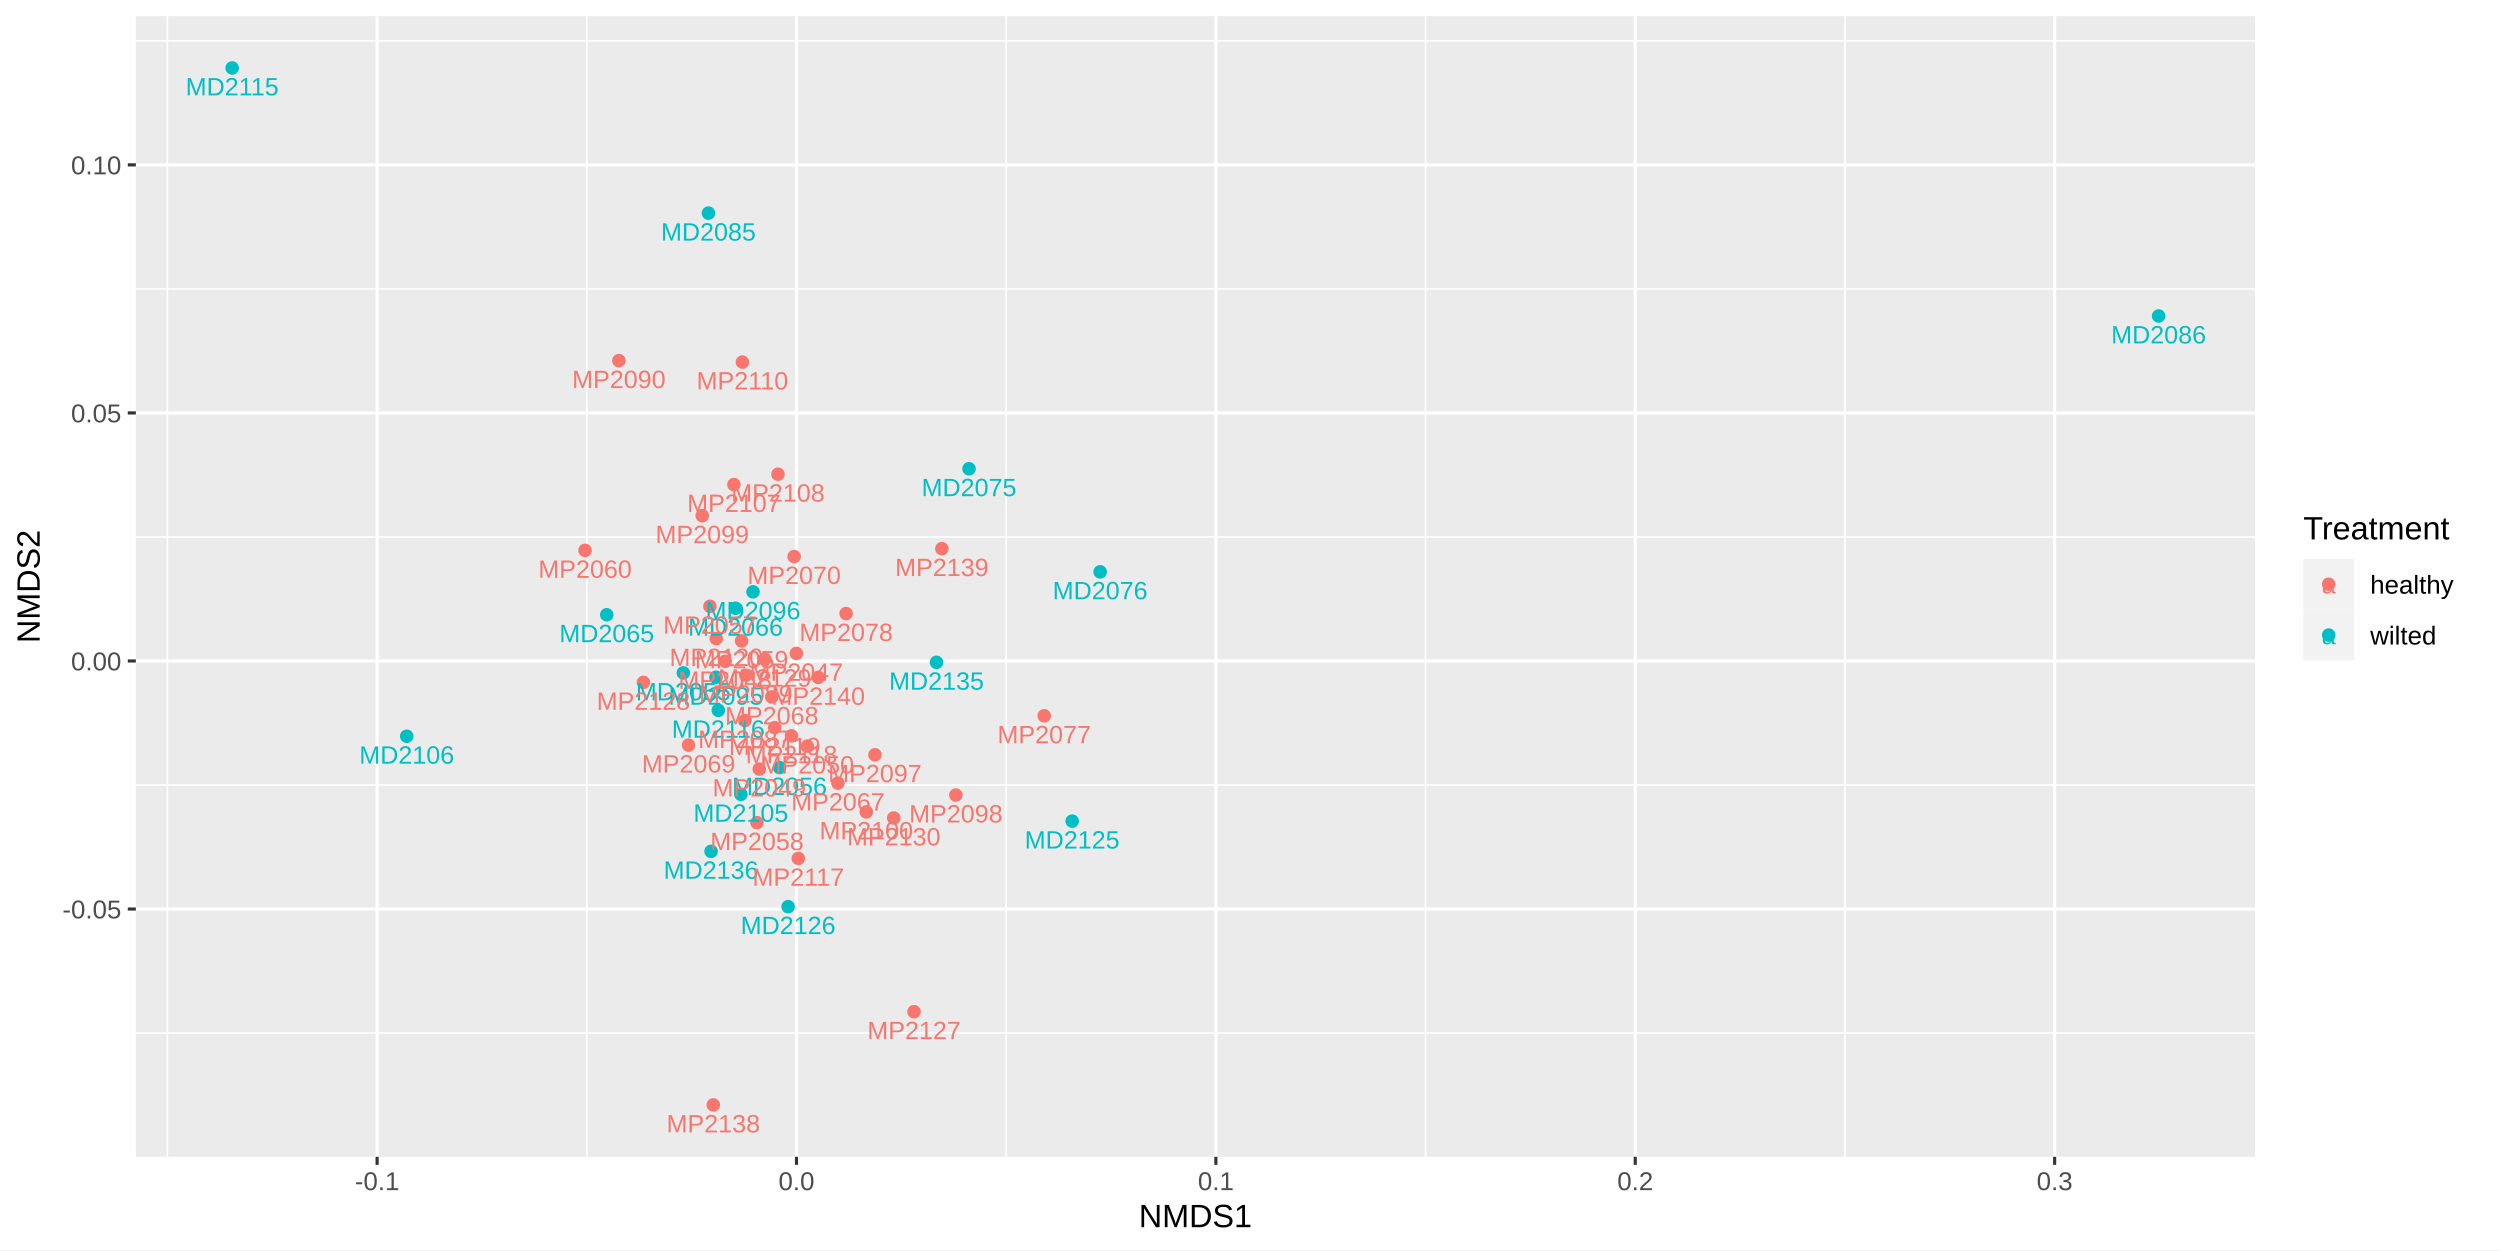
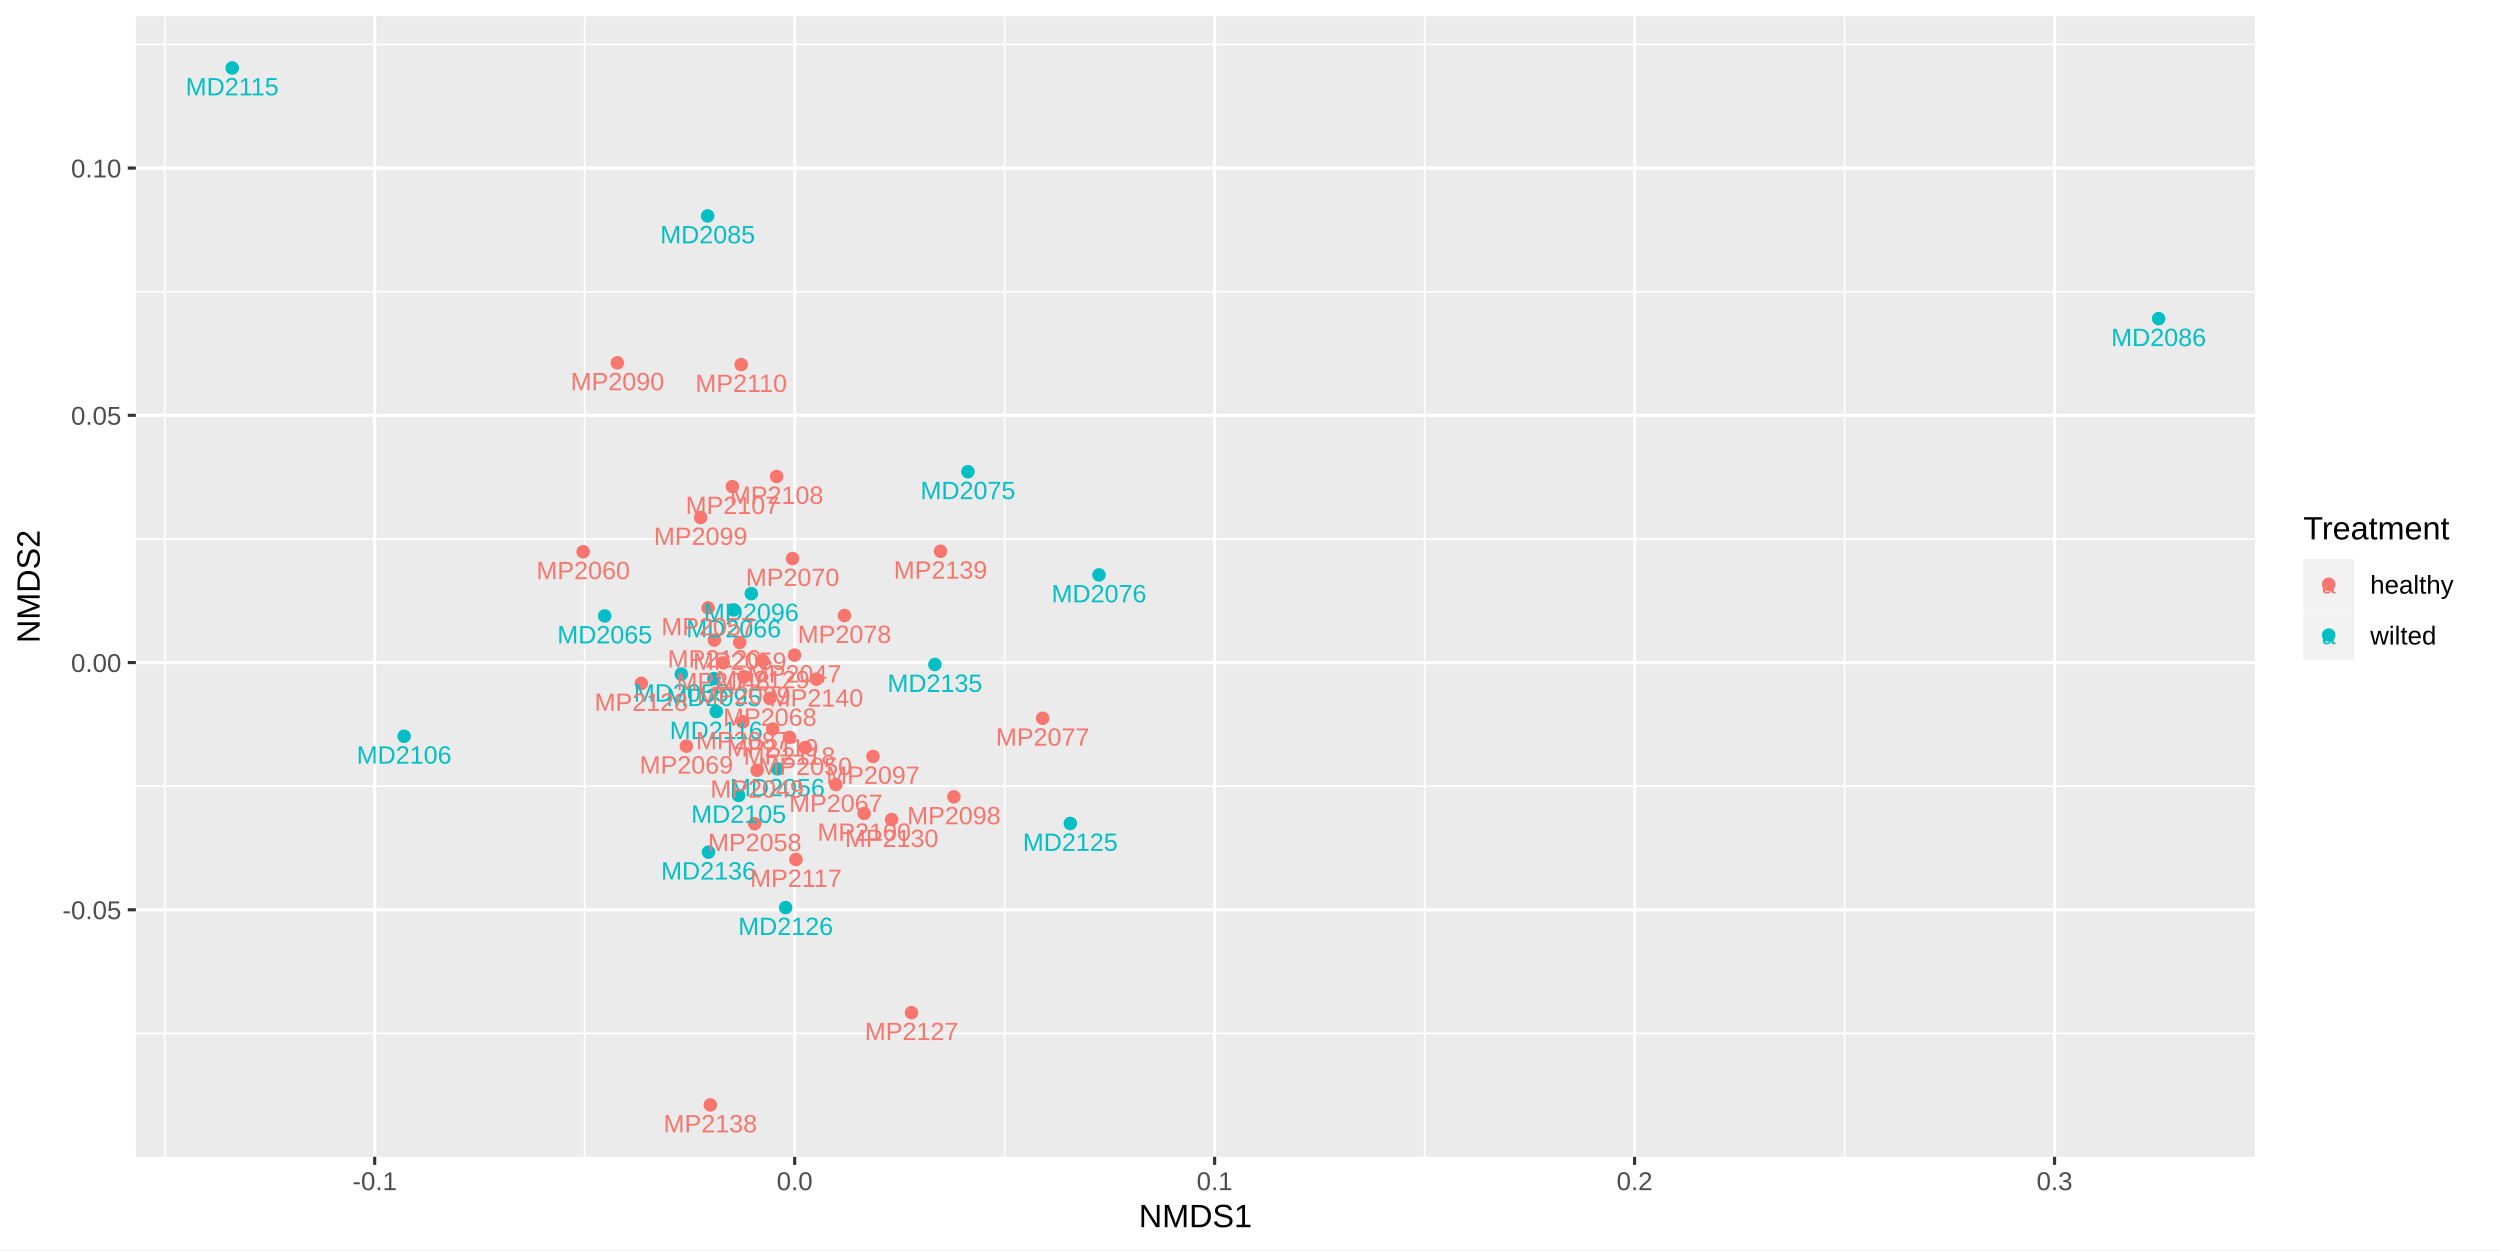
<svg xmlns="http://www.w3.org/2000/svg" class="svglite" width="850.39pt" height="425.20pt" viewBox="0 0 850.39 425.20">
  <defs>
    <style type="text/css">
    .svglite line, .svglite polyline, .svglite polygon, .svglite path, .svglite rect, .svglite circle {
      fill: none;
      stroke: #000000;
      stroke-linecap: round;
      stroke-linejoin: round;
      stroke-miterlimit: 10.00;
    }
    .svglite text {
      white-space: pre;
    }
  </style>
  </defs>
  <rect width="100%" height="100%" style="stroke: none; fill: #FFFFFF;" />
  <defs>
    <clipPath id="cpMC4wMHw4NTAuMzl8MC4wMHw0MjUuMjA=">
      <rect x="0.00" y="0.00" width="850.39" height="425.20" />
    </clipPath>
  </defs>
  <g clip-path="url(#cpMC4wMHw4NTAuMzl8MC4wMHw0MjUuMjA=)">
    <rect x="-0" y="0.00" width="850.39" height="425.20" style="stroke-width: 1.07; stroke: #FFFFFF; fill: #FFFFFF;" />
  </g>
  <defs>
    <clipPath id="cpNDYuMjF8NzY3LjA0fDUuNDh8MzkzLjQ5">
      <rect x="46.21" y="5.48" width="720.82" height="388.01" />
    </clipPath>
  </defs>
  <g clip-path="url(#cpNDYuMjF8NzY3LjA0fDUuNDh8MzkzLjQ5)">
    <rect x="46.21" y="5.48" width="720.82" height="388.01" style="stroke-width: 1.07; stroke: none; fill: #EBEBEB;" />
-     <polyline points="46.21,351.39 767.04,351.39 " style="stroke-width: 0.53; stroke: #FFFFFF; stroke-linecap: butt;" />
-     <polyline points="46.21,267.02 767.04,267.02 " style="stroke-width: 0.53; stroke: #FFFFFF; stroke-linecap: butt;" />
-     <polyline points="46.21,182.64 767.04,182.64 " style="stroke-width: 0.53; stroke: #FFFFFF; stroke-linecap: butt;" />
-     <polyline points="46.21,98.27 767.04,98.27 " style="stroke-width: 0.53; stroke: #FFFFFF; stroke-linecap: butt;" />
-     <polyline points="46.21,13.89 767.04,13.89 " style="stroke-width: 0.53; stroke: #FFFFFF; stroke-linecap: butt;" />
-     <polyline points="56.95,393.49 56.95,5.48 " style="stroke-width: 0.53; stroke: #FFFFFF; stroke-linecap: butt;" />
-     <polyline points="199.60,393.49 199.60,5.48 " style="stroke-width: 0.53; stroke: #FFFFFF; stroke-linecap: butt;" />
-     <polyline points="342.26,393.49 342.26,5.48 " style="stroke-width: 0.53; stroke: #FFFFFF; stroke-linecap: butt;" />
-     <polyline points="484.91,393.49 484.91,5.48 " style="stroke-width: 0.53; stroke: #FFFFFF; stroke-linecap: butt;" />
-     <polyline points="627.57,393.49 627.57,5.48 " style="stroke-width: 0.53; stroke: #FFFFFF; stroke-linecap: butt;" />
-     <polyline points="46.21,309.21 767.04,309.21 " style="stroke-width: 1.07; stroke: #FFFFFF; stroke-linecap: butt;" />
-     <polyline points="46.21,224.83 767.04,224.83 " style="stroke-width: 1.07; stroke: #FFFFFF; stroke-linecap: butt;" />
-     <polyline points="46.21,140.46 767.04,140.46 " style="stroke-width: 1.07; stroke: #FFFFFF; stroke-linecap: butt;" />
-     <polyline points="46.21,56.08 767.04,56.08 " style="stroke-width: 1.07; stroke: #FFFFFF; stroke-linecap: butt;" />
-     <polyline points="128.28,393.49 128.28,5.48 " style="stroke-width: 1.07; stroke: #FFFFFF; stroke-linecap: butt;" />
-     <polyline points="270.93,393.49 270.93,5.48 " style="stroke-width: 1.07; stroke: #FFFFFF; stroke-linecap: butt;" />
-     <polyline points="413.59,393.49 413.59,5.48 " style="stroke-width: 1.07; stroke: #FFFFFF; stroke-linecap: butt;" />
-     <polyline points="556.24,393.49 556.24,5.48 " style="stroke-width: 1.07; stroke: #FFFFFF; stroke-linecap: butt;" />
-     <polyline points="698.90,393.49 698.90,5.48 " style="stroke-width: 1.07; stroke: #FFFFFF; stroke-linecap: butt;" />
-     <circle cx="232.44" cy="228.89" r="1.95" style="stroke-width: 0.71; stroke: #00BFC4; fill: #00BFC4;" />
-     <circle cx="265.16" cy="261.09" r="1.95" style="stroke-width: 0.71; stroke: #00BFC4; fill: #00BFC4;" />
-     <circle cx="206.39" cy="209.11" r="1.95" style="stroke-width: 0.71; stroke: #00BFC4; fill: #00BFC4;" />
-     <circle cx="250.19" cy="206.91" r="1.95" style="stroke-width: 0.71; stroke: #00BFC4; fill: #00BFC4;" />
-     <circle cx="329.62" cy="159.45" r="1.95" style="stroke-width: 0.71; stroke: #00BFC4; fill: #00BFC4;" />
-     <circle cx="374.22" cy="194.51" r="1.95" style="stroke-width: 0.71; stroke: #00BFC4; fill: #00BFC4;" />
-     <circle cx="240.98" cy="72.50" r="1.95" style="stroke-width: 0.71; stroke: #00BFC4; fill: #00BFC4;" />
-     <circle cx="734.27" cy="107.49" r="1.95" style="stroke-width: 0.71; stroke: #00BFC4; fill: #00BFC4;" />
-     <circle cx="243.54" cy="230.38" r="1.95" style="stroke-width: 0.71; stroke: #00BFC4; fill: #00BFC4;" />
-     <circle cx="256.15" cy="201.31" r="1.95" style="stroke-width: 0.71; stroke: #00BFC4; fill: #00BFC4;" />
-     <circle cx="252.01" cy="270.20" r="1.95" style="stroke-width: 0.71; stroke: #00BFC4; fill: #00BFC4;" />
-     <circle cx="138.35" cy="250.44" r="1.95" style="stroke-width: 0.71; stroke: #00BFC4; fill: #00BFC4;" />
+     <polyline points="46.21,351.52 767.04,351.52 " style="stroke-width: 0.53; stroke: #FFFFFF; stroke-linecap: butt;" />
+     <polyline points="46.21,267.42 767.04,267.42 " style="stroke-width: 0.53; stroke: #FFFFFF; stroke-linecap: butt;" />
+     <polyline points="46.21,183.32 767.04,183.32 " style="stroke-width: 0.53; stroke: #FFFFFF; stroke-linecap: butt;" />
+     <polyline points="46.21,99.22 767.04,99.22 " style="stroke-width: 0.53; stroke: #FFFFFF; stroke-linecap: butt;" />
+     <polyline points="46.21,15.11 767.04,15.11 " style="stroke-width: 0.53; stroke: #FFFFFF; stroke-linecap: butt;" />
+     <polyline points="56.03,393.49 56.03,5.48 " style="stroke-width: 0.53; stroke: #FFFFFF; stroke-linecap: butt;" />
+     <polyline points="198.88,393.49 198.88,5.48 " style="stroke-width: 0.53; stroke: #FFFFFF; stroke-linecap: butt;" />
+     <polyline points="341.73,393.49 341.73,5.48 " style="stroke-width: 0.53; stroke: #FFFFFF; stroke-linecap: butt;" />
+     <polyline points="484.59,393.49 484.59,5.48 " style="stroke-width: 0.53; stroke: #FFFFFF; stroke-linecap: butt;" />
+     <polyline points="627.44,393.49 627.44,5.48 " style="stroke-width: 0.53; stroke: #FFFFFF; stroke-linecap: butt;" />
+     <polyline points="46.21,309.47 767.04,309.47 " style="stroke-width: 1.07; stroke: #FFFFFF; stroke-linecap: butt;" />
+     <polyline points="46.21,225.37 767.04,225.37 " style="stroke-width: 1.07; stroke: #FFFFFF; stroke-linecap: butt;" />
+     <polyline points="46.21,141.27 767.04,141.27 " style="stroke-width: 1.07; stroke: #FFFFFF; stroke-linecap: butt;" />
+     <polyline points="46.21,57.17 767.04,57.17 " style="stroke-width: 1.07; stroke: #FFFFFF; stroke-linecap: butt;" />
+     <polyline points="127.45,393.49 127.45,5.48 " style="stroke-width: 1.07; stroke: #FFFFFF; stroke-linecap: butt;" />
+     <polyline points="270.31,393.49 270.31,5.48 " style="stroke-width: 1.07; stroke: #FFFFFF; stroke-linecap: butt;" />
+     <polyline points="413.16,393.49 413.16,5.48 " style="stroke-width: 1.07; stroke: #FFFFFF; stroke-linecap: butt;" />
+     <polyline points="556.01,393.49 556.01,5.48 " style="stroke-width: 1.07; stroke: #FFFFFF; stroke-linecap: butt;" />
+     <polyline points="698.87,393.49 698.87,5.48 " style="stroke-width: 1.07; stroke: #FFFFFF; stroke-linecap: butt;" />
+     <circle cx="231.75" cy="229.31" r="1.95" style="stroke-width: 0.71; stroke: #00BFC4; fill: #00BFC4;" />
+     <circle cx="264.44" cy="261.53" r="1.95" style="stroke-width: 0.71; stroke: #00BFC4; fill: #00BFC4;" />
+     <circle cx="205.70" cy="209.52" r="1.95" style="stroke-width: 0.71; stroke: #00BFC4; fill: #00BFC4;" />
+     <circle cx="249.58" cy="207.47" r="1.95" style="stroke-width: 0.71; stroke: #00BFC4; fill: #00BFC4;" />
+     <circle cx="329.25" cy="160.45" r="1.95" style="stroke-width: 0.71; stroke: #00BFC4; fill: #00BFC4;" />
+     <circle cx="373.83" cy="195.55" r="1.95" style="stroke-width: 0.71; stroke: #00BFC4; fill: #00BFC4;" />
+     <circle cx="240.71" cy="73.44" r="1.95" style="stroke-width: 0.71; stroke: #00BFC4; fill: #00BFC4;" />
+     <circle cx="734.27" cy="108.38" r="1.95" style="stroke-width: 0.71; stroke: #00BFC4; fill: #00BFC4;" />
+     <circle cx="242.86" cy="230.84" r="1.95" style="stroke-width: 0.71; stroke: #00BFC4; fill: #00BFC4;" />
+     <circle cx="255.57" cy="201.92" r="1.95" style="stroke-width: 0.71; stroke: #00BFC4; fill: #00BFC4;" />
+     <circle cx="251.25" cy="270.56" r="1.95" style="stroke-width: 0.71; stroke: #00BFC4; fill: #00BFC4;" />
+     <circle cx="137.47" cy="250.44" r="1.95" style="stroke-width: 0.71; stroke: #00BFC4; fill: #00BFC4;" />
    <circle cx="78.98" cy="23.12" r="1.95" style="stroke-width: 0.71; stroke: #00BFC4; fill: #00BFC4;" />
-     <circle cx="244.33" cy="241.62" r="1.95" style="stroke-width: 0.71; stroke: #00BFC4; fill: #00BFC4;" />
-     <circle cx="364.70" cy="279.31" r="1.95" style="stroke-width: 0.71; stroke: #00BFC4; fill: #00BFC4;" />
-     <circle cx="268.09" cy="308.41" r="1.95" style="stroke-width: 0.71; stroke: #00BFC4; fill: #00BFC4;" />
-     <circle cx="318.56" cy="225.29" r="1.95" style="stroke-width: 0.71; stroke: #00BFC4; fill: #00BFC4;" />
-     <circle cx="241.87" cy="289.59" r="1.95" style="stroke-width: 0.71; stroke: #00BFC4; fill: #00BFC4;" />
-     <circle cx="270.89" cy="222.25" r="1.95" style="stroke-width: 0.71; stroke: #F8766D; fill: #F8766D;" />
-     <circle cx="246.68" cy="224.96" r="1.95" style="stroke-width: 0.71; stroke: #F8766D; fill: #F8766D;" />
-     <circle cx="258.27" cy="261.60" r="1.95" style="stroke-width: 0.71; stroke: #F8766D; fill: #F8766D;" />
-     <circle cx="274.61" cy="253.79" r="1.95" style="stroke-width: 0.71; stroke: #F8766D; fill: #F8766D;" />
-     <circle cx="241.48" cy="206.24" r="1.95" style="stroke-width: 0.71; stroke: #F8766D; fill: #F8766D;" />
-     <circle cx="257.50" cy="279.83" r="1.95" style="stroke-width: 0.71; stroke: #F8766D; fill: #F8766D;" />
-     <circle cx="252.26" cy="218.00" r="1.95" style="stroke-width: 0.71; stroke: #F8766D; fill: #F8766D;" />
-     <circle cx="199.01" cy="187.21" r="1.95" style="stroke-width: 0.71; stroke: #F8766D; fill: #F8766D;" />
-     <circle cx="285.03" cy="266.37" r="1.95" style="stroke-width: 0.71; stroke: #F8766D; fill: #F8766D;" />
-     <circle cx="262.53" cy="237.06" r="1.95" style="stroke-width: 0.71; stroke: #F8766D; fill: #F8766D;" />
-     <circle cx="234.22" cy="253.45" r="1.95" style="stroke-width: 0.71; stroke: #F8766D; fill: #F8766D;" />
-     <circle cx="270.13" cy="189.31" r="1.95" style="stroke-width: 0.71; stroke: #F8766D; fill: #F8766D;" />
-     <circle cx="355.20" cy="243.49" r="1.95" style="stroke-width: 0.71; stroke: #F8766D; fill: #F8766D;" />
-     <circle cx="287.81" cy="208.71" r="1.95" style="stroke-width: 0.71; stroke: #F8766D; fill: #F8766D;" />
-     <circle cx="253.37" cy="245.09" r="1.95" style="stroke-width: 0.71; stroke: #F8766D; fill: #F8766D;" />
-     <circle cx="253.70" cy="229.70" r="1.95" style="stroke-width: 0.71; stroke: #F8766D; fill: #F8766D;" />
-     <circle cx="210.52" cy="122.67" r="1.95" style="stroke-width: 0.71; stroke: #F8766D; fill: #F8766D;" />
-     <circle cx="297.62" cy="256.74" r="1.95" style="stroke-width: 0.71; stroke: #F8766D; fill: #F8766D;" />
-     <circle cx="325.15" cy="270.44" r="1.95" style="stroke-width: 0.71; stroke: #F8766D; fill: #F8766D;" />
-     <circle cx="238.87" cy="175.41" r="1.95" style="stroke-width: 0.71; stroke: #F8766D; fill: #F8766D;" />
-     <circle cx="294.67" cy="276.17" r="1.95" style="stroke-width: 0.71; stroke: #F8766D; fill: #F8766D;" />
-     <circle cx="249.64" cy="164.82" r="1.95" style="stroke-width: 0.71; stroke: #F8766D; fill: #F8766D;" />
-     <circle cx="264.63" cy="161.30" r="1.95" style="stroke-width: 0.71; stroke: #F8766D; fill: #F8766D;" />
-     <circle cx="252.53" cy="123.16" r="1.95" style="stroke-width: 0.71; stroke: #F8766D; fill: #F8766D;" />
-     <circle cx="271.55" cy="291.99" r="1.95" style="stroke-width: 0.71; stroke: #F8766D; fill: #F8766D;" />
-     <circle cx="269.24" cy="250.30" r="1.95" style="stroke-width: 0.71; stroke: #F8766D; fill: #F8766D;" />
-     <circle cx="263.51" cy="247.52" r="1.95" style="stroke-width: 0.71; stroke: #F8766D; fill: #F8766D;" />
-     <circle cx="243.64" cy="217.22" r="1.95" style="stroke-width: 0.71; stroke: #F8766D; fill: #F8766D;" />
-     <circle cx="310.92" cy="344.13" r="1.95" style="stroke-width: 0.71; stroke: #F8766D; fill: #F8766D;" />
-     <circle cx="218.87" cy="232.12" r="1.95" style="stroke-width: 0.71; stroke: #F8766D; fill: #F8766D;" />
-     <circle cx="260.14" cy="224.25" r="1.95" style="stroke-width: 0.71; stroke: #F8766D; fill: #F8766D;" />
-     <circle cx="304.02" cy="278.25" r="1.95" style="stroke-width: 0.71; stroke: #F8766D; fill: #F8766D;" />
-     <circle cx="242.63" cy="375.85" r="1.95" style="stroke-width: 0.71; stroke: #F8766D; fill: #F8766D;" />
-     <circle cx="320.38" cy="186.63" r="1.95" style="stroke-width: 0.71; stroke: #F8766D; fill: #F8766D;" />
-     <circle cx="278.33" cy="230.42" r="1.95" style="stroke-width: 0.71; stroke: #F8766D; fill: #F8766D;" />
-     <text x="232.44" y="238.22" text-anchor="middle" style="font-size: 8.54px;fill: #00BFC4; font-family: &quot;Liberation Sans&quot;;" textLength="35.64px" lengthAdjust="spacingAndGlyphs">MD2055</text>
-     <text x="265.16" y="270.42" text-anchor="middle" style="font-size: 8.54px;fill: #00BFC4; font-family: &quot;Liberation Sans&quot;;" textLength="35.64px" lengthAdjust="spacingAndGlyphs">MD2056</text>
-     <text x="206.39" y="218.44" text-anchor="middle" style="font-size: 8.54px;fill: #00BFC4; font-family: &quot;Liberation Sans&quot;;" textLength="35.64px" lengthAdjust="spacingAndGlyphs">MD2065</text>
-     <text x="250.19" y="216.24" text-anchor="middle" style="font-size: 8.54px;fill: #00BFC4; font-family: &quot;Liberation Sans&quot;;" textLength="35.64px" lengthAdjust="spacingAndGlyphs">MD2066</text>
-     <text x="329.62" y="168.78" text-anchor="middle" style="font-size: 8.54px;fill: #00BFC4; font-family: &quot;Liberation Sans&quot;;" textLength="35.64px" lengthAdjust="spacingAndGlyphs">MD2075</text>
-     <text x="374.22" y="203.84" text-anchor="middle" style="font-size: 8.54px;fill: #00BFC4; font-family: &quot;Liberation Sans&quot;;" textLength="35.64px" lengthAdjust="spacingAndGlyphs">MD2076</text>
-     <text x="240.98" y="81.84" text-anchor="middle" style="font-size: 8.54px;fill: #00BFC4; font-family: &quot;Liberation Sans&quot;;" textLength="35.64px" lengthAdjust="spacingAndGlyphs">MD2085</text>
-     <text x="734.27" y="116.82" text-anchor="middle" style="font-size: 8.54px;fill: #00BFC4; font-family: &quot;Liberation Sans&quot;;" textLength="35.64px" lengthAdjust="spacingAndGlyphs">MD2086</text>
-     <text x="243.54" y="239.71" text-anchor="middle" style="font-size: 8.54px;fill: #00BFC4; font-family: &quot;Liberation Sans&quot;;" textLength="35.64px" lengthAdjust="spacingAndGlyphs">MD2095</text>
-     <text x="256.15" y="210.64" text-anchor="middle" style="font-size: 8.54px;fill: #00BFC4; font-family: &quot;Liberation Sans&quot;;" textLength="35.64px" lengthAdjust="spacingAndGlyphs">MD2096</text>
-     <text x="252.01" y="279.53" text-anchor="middle" style="font-size: 8.54px;fill: #00BFC4; font-family: &quot;Liberation Sans&quot;;" textLength="35.64px" lengthAdjust="spacingAndGlyphs">MD2105</text>
-     <text x="138.35" y="259.77" text-anchor="middle" style="font-size: 8.54px;fill: #00BFC4; font-family: &quot;Liberation Sans&quot;;" textLength="35.64px" lengthAdjust="spacingAndGlyphs">MD2106</text>
+     <circle cx="243.63" cy="242.05" r="1.95" style="stroke-width: 0.71; stroke: #00BFC4; fill: #00BFC4;" />
+     <circle cx="364.06" cy="280.11" r="1.95" style="stroke-width: 0.71; stroke: #00BFC4; fill: #00BFC4;" />
+     <circle cx="267.24" cy="308.72" r="1.95" style="stroke-width: 0.71; stroke: #00BFC4; fill: #00BFC4;" />
+     <circle cx="318.01" cy="226.03" r="1.95" style="stroke-width: 0.71; stroke: #00BFC4; fill: #00BFC4;" />
+     <circle cx="241.01" cy="289.85" r="1.95" style="stroke-width: 0.71; stroke: #00BFC4; fill: #00BFC4;" />
+     <circle cx="270.27" cy="222.84" r="1.95" style="stroke-width: 0.71; stroke: #F8766D; fill: #F8766D;" />
+     <circle cx="246.02" cy="225.45" r="1.95" style="stroke-width: 0.71; stroke: #F8766D; fill: #F8766D;" />
+     <circle cx="257.54" cy="262.01" r="1.95" style="stroke-width: 0.71; stroke: #F8766D; fill: #F8766D;" />
+     <circle cx="273.91" cy="254.29" r="1.95" style="stroke-width: 0.71; stroke: #F8766D; fill: #F8766D;" />
+     <circle cx="240.85" cy="206.78" r="1.95" style="stroke-width: 0.71; stroke: #F8766D; fill: #F8766D;" />
+     <circle cx="256.73" cy="280.19" r="1.95" style="stroke-width: 0.71; stroke: #F8766D; fill: #F8766D;" />
+     <circle cx="251.62" cy="218.53" r="1.95" style="stroke-width: 0.71; stroke: #F8766D; fill: #F8766D;" />
+     <circle cx="198.37" cy="187.68" r="1.95" style="stroke-width: 0.71; stroke: #F8766D; fill: #F8766D;" />
+     <circle cx="284.31" cy="266.87" r="1.95" style="stroke-width: 0.71; stroke: #F8766D; fill: #F8766D;" />
+     <circle cx="261.87" cy="237.58" r="1.95" style="stroke-width: 0.71; stroke: #F8766D; fill: #F8766D;" />
+     <circle cx="233.47" cy="253.81" r="1.95" style="stroke-width: 0.71; stroke: #F8766D; fill: #F8766D;" />
+     <circle cx="269.59" cy="190.01" r="1.95" style="stroke-width: 0.71; stroke: #F8766D; fill: #F8766D;" />
+     <circle cx="354.66" cy="244.33" r="1.95" style="stroke-width: 0.71; stroke: #F8766D; fill: #F8766D;" />
+     <circle cx="287.25" cy="209.39" r="1.95" style="stroke-width: 0.71; stroke: #F8766D; fill: #F8766D;" />
+     <circle cx="252.66" cy="245.53" r="1.95" style="stroke-width: 0.71; stroke: #F8766D; fill: #F8766D;" />
+     <circle cx="253.03" cy="230.20" r="1.95" style="stroke-width: 0.71; stroke: #F8766D; fill: #F8766D;" />
+     <circle cx="210.01" cy="123.42" r="1.95" style="stroke-width: 0.71; stroke: #F8766D; fill: #F8766D;" />
+     <circle cx="296.95" cy="257.30" r="1.95" style="stroke-width: 0.71; stroke: #F8766D; fill: #F8766D;" />
+     <circle cx="324.48" cy="271.05" r="1.95" style="stroke-width: 0.71; stroke: #F8766D; fill: #F8766D;" />
+     <circle cx="238.33" cy="176.04" r="1.95" style="stroke-width: 0.71; stroke: #F8766D; fill: #F8766D;" />
+     <circle cx="293.95" cy="276.68" r="1.95" style="stroke-width: 0.71; stroke: #F8766D; fill: #F8766D;" />
+     <circle cx="249.13" cy="165.52" r="1.95" style="stroke-width: 0.71; stroke: #F8766D; fill: #F8766D;" />
+     <circle cx="264.16" cy="162.07" r="1.95" style="stroke-width: 0.71; stroke: #F8766D; fill: #F8766D;" />
+     <circle cx="252.12" cy="124.02" r="1.95" style="stroke-width: 0.71; stroke: #F8766D; fill: #F8766D;" />
+     <circle cx="270.74" cy="292.36" r="1.95" style="stroke-width: 0.71; stroke: #F8766D; fill: #F8766D;" />
+     <circle cx="268.55" cy="250.80" r="1.95" style="stroke-width: 0.71; stroke: #F8766D; fill: #F8766D;" />
+     <circle cx="262.82" cy="248.00" r="1.95" style="stroke-width: 0.71; stroke: #F8766D; fill: #F8766D;" />
+     <circle cx="242.99" cy="217.73" r="1.95" style="stroke-width: 0.71; stroke: #F8766D; fill: #F8766D;" />
+     <circle cx="310.07" cy="344.46" r="1.95" style="stroke-width: 0.71; stroke: #F8766D; fill: #F8766D;" />
+     <circle cx="218.15" cy="232.46" r="1.95" style="stroke-width: 0.71; stroke: #F8766D; fill: #F8766D;" />
+     <circle cx="259.50" cy="224.79" r="1.95" style="stroke-width: 0.71; stroke: #F8766D; fill: #F8766D;" />
+     <circle cx="303.30" cy="278.79" r="1.95" style="stroke-width: 0.71; stroke: #F8766D; fill: #F8766D;" />
+     <circle cx="241.62" cy="375.85" r="1.95" style="stroke-width: 0.71; stroke: #F8766D; fill: #F8766D;" />
+     <circle cx="319.92" cy="187.52" r="1.95" style="stroke-width: 0.71; stroke: #F8766D; fill: #F8766D;" />
+     <circle cx="277.71" cy="231.02" r="1.95" style="stroke-width: 0.71; stroke: #F8766D; fill: #F8766D;" />
+     <text x="231.75" y="238.65" text-anchor="middle" style="font-size: 8.54px;fill: #00BFC4; font-family: &quot;Liberation Sans&quot;;" textLength="35.64px" lengthAdjust="spacingAndGlyphs">MD2055</text>
+     <text x="264.44" y="270.86" text-anchor="middle" style="font-size: 8.54px;fill: #00BFC4; font-family: &quot;Liberation Sans&quot;;" textLength="35.64px" lengthAdjust="spacingAndGlyphs">MD2056</text>
+     <text x="205.70" y="218.85" text-anchor="middle" style="font-size: 8.54px;fill: #00BFC4; font-family: &quot;Liberation Sans&quot;;" textLength="35.64px" lengthAdjust="spacingAndGlyphs">MD2065</text>
+     <text x="249.58" y="216.80" text-anchor="middle" style="font-size: 8.54px;fill: #00BFC4; font-family: &quot;Liberation Sans&quot;;" textLength="35.64px" lengthAdjust="spacingAndGlyphs">MD2066</text>
+     <text x="329.25" y="169.78" text-anchor="middle" style="font-size: 8.54px;fill: #00BFC4; font-family: &quot;Liberation Sans&quot;;" textLength="35.64px" lengthAdjust="spacingAndGlyphs">MD2075</text>
+     <text x="373.83" y="204.89" text-anchor="middle" style="font-size: 8.54px;fill: #00BFC4; font-family: &quot;Liberation Sans&quot;;" textLength="35.64px" lengthAdjust="spacingAndGlyphs">MD2076</text>
+     <text x="240.71" y="82.77" text-anchor="middle" style="font-size: 8.54px;fill: #00BFC4; font-family: &quot;Liberation Sans&quot;;" textLength="35.64px" lengthAdjust="spacingAndGlyphs">MD2085</text>
+     <text x="734.27" y="117.71" text-anchor="middle" style="font-size: 8.54px;fill: #00BFC4; font-family: &quot;Liberation Sans&quot;;" textLength="35.64px" lengthAdjust="spacingAndGlyphs">MD2086</text>
+     <text x="242.86" y="240.18" text-anchor="middle" style="font-size: 8.54px;fill: #00BFC4; font-family: &quot;Liberation Sans&quot;;" textLength="35.64px" lengthAdjust="spacingAndGlyphs">MD2095</text>
+     <text x="255.57" y="211.25" text-anchor="middle" style="font-size: 8.54px;fill: #00BFC4; font-family: &quot;Liberation Sans&quot;;" textLength="35.64px" lengthAdjust="spacingAndGlyphs">MD2096</text>
+     <text x="251.25" y="279.89" text-anchor="middle" style="font-size: 8.54px;fill: #00BFC4; font-family: &quot;Liberation Sans&quot;;" textLength="35.64px" lengthAdjust="spacingAndGlyphs">MD2105</text>
+     <text x="137.47" y="259.77" text-anchor="middle" style="font-size: 8.54px;fill: #00BFC4; font-family: &quot;Liberation Sans&quot;;" textLength="35.64px" lengthAdjust="spacingAndGlyphs">MD2106</text>
    <text x="78.98" y="32.45" text-anchor="middle" style="font-size: 8.54px;fill: #00BFC4; font-family: &quot;Liberation Sans&quot;;" textLength="35.64px" lengthAdjust="spacingAndGlyphs">MD2115</text>
-     <text x="244.33" y="250.95" text-anchor="middle" style="font-size: 8.54px;fill: #00BFC4; font-family: &quot;Liberation Sans&quot;;" textLength="35.64px" lengthAdjust="spacingAndGlyphs">MD2116</text>
-     <text x="364.70" y="288.64" text-anchor="middle" style="font-size: 8.54px;fill: #00BFC4; font-family: &quot;Liberation Sans&quot;;" textLength="35.64px" lengthAdjust="spacingAndGlyphs">MD2125</text>
-     <text x="268.09" y="317.74" text-anchor="middle" style="font-size: 8.54px;fill: #00BFC4; font-family: &quot;Liberation Sans&quot;;" textLength="35.64px" lengthAdjust="spacingAndGlyphs">MD2126</text>
-     <text x="318.56" y="234.62" text-anchor="middle" style="font-size: 8.54px;fill: #00BFC4; font-family: &quot;Liberation Sans&quot;;" textLength="35.64px" lengthAdjust="spacingAndGlyphs">MD2135</text>
-     <text x="241.87" y="298.92" text-anchor="middle" style="font-size: 8.54px;fill: #00BFC4; font-family: &quot;Liberation Sans&quot;;" textLength="35.64px" lengthAdjust="spacingAndGlyphs">MD2136</text>
-     <text x="270.89" y="231.58" text-anchor="middle" style="font-size: 8.54px;fill: #F8766D; font-family: &quot;Liberation Sans&quot;;" textLength="34.22px" lengthAdjust="spacingAndGlyphs">MP2047</text>
-     <text x="246.68" y="234.29" text-anchor="middle" style="font-size: 8.54px;fill: #F8766D; font-family: &quot;Liberation Sans&quot;;" textLength="34.22px" lengthAdjust="spacingAndGlyphs">MP2048</text>
-     <text x="258.27" y="270.93" text-anchor="middle" style="font-size: 8.54px;fill: #F8766D; font-family: &quot;Liberation Sans&quot;;" textLength="34.22px" lengthAdjust="spacingAndGlyphs">MP2049</text>
-     <text x="274.61" y="263.12" text-anchor="middle" style="font-size: 8.54px;fill: #F8766D; font-family: &quot;Liberation Sans&quot;;" textLength="34.22px" lengthAdjust="spacingAndGlyphs">MP2050</text>
-     <text x="241.48" y="215.57" text-anchor="middle" style="font-size: 8.54px;fill: #F8766D; font-family: &quot;Liberation Sans&quot;;" textLength="34.22px" lengthAdjust="spacingAndGlyphs">MP2057</text>
-     <text x="257.50" y="289.17" text-anchor="middle" style="font-size: 8.54px;fill: #F8766D; font-family: &quot;Liberation Sans&quot;;" textLength="34.22px" lengthAdjust="spacingAndGlyphs">MP2058</text>
-     <text x="252.26" y="227.33" text-anchor="middle" style="font-size: 8.54px;fill: #F8766D; font-family: &quot;Liberation Sans&quot;;" textLength="34.22px" lengthAdjust="spacingAndGlyphs">MP2059</text>
-     <text x="199.01" y="196.55" text-anchor="middle" style="font-size: 8.54px;fill: #F8766D; font-family: &quot;Liberation Sans&quot;;" textLength="34.22px" lengthAdjust="spacingAndGlyphs">MP2060</text>
-     <text x="285.03" y="275.70" text-anchor="middle" style="font-size: 8.54px;fill: #F8766D; font-family: &quot;Liberation Sans&quot;;" textLength="34.22px" lengthAdjust="spacingAndGlyphs">MP2067</text>
-     <text x="262.53" y="246.39" text-anchor="middle" style="font-size: 8.54px;fill: #F8766D; font-family: &quot;Liberation Sans&quot;;" textLength="34.22px" lengthAdjust="spacingAndGlyphs">MP2068</text>
-     <text x="234.22" y="262.78" text-anchor="middle" style="font-size: 8.54px;fill: #F8766D; font-family: &quot;Liberation Sans&quot;;" textLength="34.22px" lengthAdjust="spacingAndGlyphs">MP2069</text>
-     <text x="270.13" y="198.65" text-anchor="middle" style="font-size: 8.54px;fill: #F8766D; font-family: &quot;Liberation Sans&quot;;" textLength="34.22px" lengthAdjust="spacingAndGlyphs">MP2070</text>
-     <text x="355.20" y="252.82" text-anchor="middle" style="font-size: 8.54px;fill: #F8766D; font-family: &quot;Liberation Sans&quot;;" textLength="34.22px" lengthAdjust="spacingAndGlyphs">MP2077</text>
-     <text x="287.81" y="218.04" text-anchor="middle" style="font-size: 8.54px;fill: #F8766D; font-family: &quot;Liberation Sans&quot;;" textLength="34.22px" lengthAdjust="spacingAndGlyphs">MP2078</text>
-     <text x="253.37" y="254.42" text-anchor="middle" style="font-size: 8.54px;fill: #F8766D; font-family: &quot;Liberation Sans&quot;;" textLength="34.22px" lengthAdjust="spacingAndGlyphs">MP2087</text>
-     <text x="253.70" y="239.03" text-anchor="middle" style="font-size: 8.54px;fill: #F8766D; font-family: &quot;Liberation Sans&quot;;" textLength="34.22px" lengthAdjust="spacingAndGlyphs">MP2089</text>
-     <text x="210.52" y="132.00" text-anchor="middle" style="font-size: 8.54px;fill: #F8766D; font-family: &quot;Liberation Sans&quot;;" textLength="34.22px" lengthAdjust="spacingAndGlyphs">MP2090</text>
-     <text x="297.62" y="266.07" text-anchor="middle" style="font-size: 8.54px;fill: #F8766D; font-family: &quot;Liberation Sans&quot;;" textLength="34.22px" lengthAdjust="spacingAndGlyphs">MP2097</text>
-     <text x="325.15" y="279.77" text-anchor="middle" style="font-size: 8.54px;fill: #F8766D; font-family: &quot;Liberation Sans&quot;;" textLength="34.22px" lengthAdjust="spacingAndGlyphs">MP2098</text>
-     <text x="238.87" y="184.74" text-anchor="middle" style="font-size: 8.54px;fill: #F8766D; font-family: &quot;Liberation Sans&quot;;" textLength="34.22px" lengthAdjust="spacingAndGlyphs">MP2099</text>
-     <text x="294.67" y="285.50" text-anchor="middle" style="font-size: 8.54px;fill: #F8766D; font-family: &quot;Liberation Sans&quot;;" textLength="34.22px" lengthAdjust="spacingAndGlyphs">MP2100</text>
-     <text x="249.64" y="174.15" text-anchor="middle" style="font-size: 8.54px;fill: #F8766D; font-family: &quot;Liberation Sans&quot;;" textLength="34.22px" lengthAdjust="spacingAndGlyphs">MP2107</text>
-     <text x="264.63" y="170.63" text-anchor="middle" style="font-size: 8.54px;fill: #F8766D; font-family: &quot;Liberation Sans&quot;;" textLength="34.22px" lengthAdjust="spacingAndGlyphs">MP2108</text>
-     <text x="252.53" y="132.49" text-anchor="middle" style="font-size: 8.54px;fill: #F8766D; font-family: &quot;Liberation Sans&quot;;" textLength="34.22px" lengthAdjust="spacingAndGlyphs">MP2110</text>
-     <text x="271.55" y="301.32" text-anchor="middle" style="font-size: 8.54px;fill: #F8766D; font-family: &quot;Liberation Sans&quot;;" textLength="34.22px" lengthAdjust="spacingAndGlyphs">MP2117</text>
-     <text x="269.24" y="259.63" text-anchor="middle" style="font-size: 8.54px;fill: #F8766D; font-family: &quot;Liberation Sans&quot;;" textLength="34.22px" lengthAdjust="spacingAndGlyphs">MP2118</text>
-     <text x="263.51" y="256.85" text-anchor="middle" style="font-size: 8.54px;fill: #F8766D; font-family: &quot;Liberation Sans&quot;;" textLength="34.22px" lengthAdjust="spacingAndGlyphs">MP2119</text>
-     <text x="243.64" y="226.55" text-anchor="middle" style="font-size: 8.54px;fill: #F8766D; font-family: &quot;Liberation Sans&quot;;" textLength="34.22px" lengthAdjust="spacingAndGlyphs">MP2120</text>
-     <text x="310.92" y="353.46" text-anchor="middle" style="font-size: 8.54px;fill: #F8766D; font-family: &quot;Liberation Sans&quot;;" textLength="34.22px" lengthAdjust="spacingAndGlyphs">MP2127</text>
-     <text x="218.87" y="241.45" text-anchor="middle" style="font-size: 8.54px;fill: #F8766D; font-family: &quot;Liberation Sans&quot;;" textLength="34.22px" lengthAdjust="spacingAndGlyphs">MP2128</text>
-     <text x="260.14" y="233.58" text-anchor="middle" style="font-size: 8.54px;fill: #F8766D; font-family: &quot;Liberation Sans&quot;;" textLength="34.22px" lengthAdjust="spacingAndGlyphs">MP2129</text>
-     <text x="304.02" y="287.58" text-anchor="middle" style="font-size: 8.54px;fill: #F8766D; font-family: &quot;Liberation Sans&quot;;" textLength="34.22px" lengthAdjust="spacingAndGlyphs">MP2130</text>
-     <text x="242.63" y="385.19" text-anchor="middle" style="font-size: 8.54px;fill: #F8766D; font-family: &quot;Liberation Sans&quot;;" textLength="34.22px" lengthAdjust="spacingAndGlyphs">MP2138</text>
-     <text x="320.38" y="195.96" text-anchor="middle" style="font-size: 8.54px;fill: #F8766D; font-family: &quot;Liberation Sans&quot;;" textLength="34.22px" lengthAdjust="spacingAndGlyphs">MP2139</text>
-     <text x="278.33" y="239.75" text-anchor="middle" style="font-size: 8.54px;fill: #F8766D; font-family: &quot;Liberation Sans&quot;;" textLength="34.22px" lengthAdjust="spacingAndGlyphs">MP2140</text>
+     <text x="243.63" y="251.39" text-anchor="middle" style="font-size: 8.54px;fill: #00BFC4; font-family: &quot;Liberation Sans&quot;;" textLength="35.64px" lengthAdjust="spacingAndGlyphs">MD2116</text>
+     <text x="364.06" y="289.44" text-anchor="middle" style="font-size: 8.54px;fill: #00BFC4; font-family: &quot;Liberation Sans&quot;;" textLength="35.64px" lengthAdjust="spacingAndGlyphs">MD2125</text>
+     <text x="267.24" y="318.05" text-anchor="middle" style="font-size: 8.54px;fill: #00BFC4; font-family: &quot;Liberation Sans&quot;;" textLength="35.64px" lengthAdjust="spacingAndGlyphs">MD2126</text>
+     <text x="318.01" y="235.36" text-anchor="middle" style="font-size: 8.54px;fill: #00BFC4; font-family: &quot;Liberation Sans&quot;;" textLength="35.64px" lengthAdjust="spacingAndGlyphs">MD2135</text>
+     <text x="241.01" y="299.18" text-anchor="middle" style="font-size: 8.54px;fill: #00BFC4; font-family: &quot;Liberation Sans&quot;;" textLength="35.64px" lengthAdjust="spacingAndGlyphs">MD2136</text>
+     <text x="270.27" y="232.17" text-anchor="middle" style="font-size: 8.54px;fill: #F8766D; font-family: &quot;Liberation Sans&quot;;" textLength="34.22px" lengthAdjust="spacingAndGlyphs">MP2047</text>
+     <text x="246.02" y="234.78" text-anchor="middle" style="font-size: 8.54px;fill: #F8766D; font-family: &quot;Liberation Sans&quot;;" textLength="34.22px" lengthAdjust="spacingAndGlyphs">MP2048</text>
+     <text x="257.54" y="271.34" text-anchor="middle" style="font-size: 8.54px;fill: #F8766D; font-family: &quot;Liberation Sans&quot;;" textLength="34.22px" lengthAdjust="spacingAndGlyphs">MP2049</text>
+     <text x="273.91" y="263.63" text-anchor="middle" style="font-size: 8.54px;fill: #F8766D; font-family: &quot;Liberation Sans&quot;;" textLength="34.22px" lengthAdjust="spacingAndGlyphs">MP2050</text>
+     <text x="240.85" y="216.11" text-anchor="middle" style="font-size: 8.54px;fill: #F8766D; font-family: &quot;Liberation Sans&quot;;" textLength="34.22px" lengthAdjust="spacingAndGlyphs">MP2057</text>
+     <text x="256.73" y="289.52" text-anchor="middle" style="font-size: 8.54px;fill: #F8766D; font-family: &quot;Liberation Sans&quot;;" textLength="34.22px" lengthAdjust="spacingAndGlyphs">MP2058</text>
+     <text x="251.62" y="227.86" text-anchor="middle" style="font-size: 8.54px;fill: #F8766D; font-family: &quot;Liberation Sans&quot;;" textLength="34.22px" lengthAdjust="spacingAndGlyphs">MP2059</text>
+     <text x="198.37" y="197.01" text-anchor="middle" style="font-size: 8.54px;fill: #F8766D; font-family: &quot;Liberation Sans&quot;;" textLength="34.22px" lengthAdjust="spacingAndGlyphs">MP2060</text>
+     <text x="284.31" y="276.20" text-anchor="middle" style="font-size: 8.54px;fill: #F8766D; font-family: &quot;Liberation Sans&quot;;" textLength="34.22px" lengthAdjust="spacingAndGlyphs">MP2067</text>
+     <text x="261.87" y="246.91" text-anchor="middle" style="font-size: 8.54px;fill: #F8766D; font-family: &quot;Liberation Sans&quot;;" textLength="34.22px" lengthAdjust="spacingAndGlyphs">MP2068</text>
+     <text x="233.47" y="263.14" text-anchor="middle" style="font-size: 8.54px;fill: #F8766D; font-family: &quot;Liberation Sans&quot;;" textLength="34.22px" lengthAdjust="spacingAndGlyphs">MP2069</text>
+     <text x="269.59" y="199.34" text-anchor="middle" style="font-size: 8.54px;fill: #F8766D; font-family: &quot;Liberation Sans&quot;;" textLength="34.22px" lengthAdjust="spacingAndGlyphs">MP2070</text>
+     <text x="354.66" y="253.66" text-anchor="middle" style="font-size: 8.54px;fill: #F8766D; font-family: &quot;Liberation Sans&quot;;" textLength="34.22px" lengthAdjust="spacingAndGlyphs">MP2077</text>
+     <text x="287.25" y="218.72" text-anchor="middle" style="font-size: 8.54px;fill: #F8766D; font-family: &quot;Liberation Sans&quot;;" textLength="34.22px" lengthAdjust="spacingAndGlyphs">MP2078</text>
+     <text x="252.66" y="254.87" text-anchor="middle" style="font-size: 8.54px;fill: #F8766D; font-family: &quot;Liberation Sans&quot;;" textLength="34.22px" lengthAdjust="spacingAndGlyphs">MP2087</text>
+     <text x="253.03" y="239.53" text-anchor="middle" style="font-size: 8.54px;fill: #F8766D; font-family: &quot;Liberation Sans&quot;;" textLength="34.22px" lengthAdjust="spacingAndGlyphs">MP2089</text>
+     <text x="210.01" y="132.75" text-anchor="middle" style="font-size: 8.54px;fill: #F8766D; font-family: &quot;Liberation Sans&quot;;" textLength="34.22px" lengthAdjust="spacingAndGlyphs">MP2090</text>
+     <text x="296.95" y="266.63" text-anchor="middle" style="font-size: 8.54px;fill: #F8766D; font-family: &quot;Liberation Sans&quot;;" textLength="34.22px" lengthAdjust="spacingAndGlyphs">MP2097</text>
+     <text x="324.48" y="280.38" text-anchor="middle" style="font-size: 8.54px;fill: #F8766D; font-family: &quot;Liberation Sans&quot;;" textLength="34.22px" lengthAdjust="spacingAndGlyphs">MP2098</text>
+     <text x="238.33" y="185.37" text-anchor="middle" style="font-size: 8.54px;fill: #F8766D; font-family: &quot;Liberation Sans&quot;;" textLength="34.22px" lengthAdjust="spacingAndGlyphs">MP2099</text>
+     <text x="293.95" y="286.01" text-anchor="middle" style="font-size: 8.54px;fill: #F8766D; font-family: &quot;Liberation Sans&quot;;" textLength="34.22px" lengthAdjust="spacingAndGlyphs">MP2100</text>
+     <text x="249.13" y="174.85" text-anchor="middle" style="font-size: 8.54px;fill: #F8766D; font-family: &quot;Liberation Sans&quot;;" textLength="34.22px" lengthAdjust="spacingAndGlyphs">MP2107</text>
+     <text x="264.16" y="171.40" text-anchor="middle" style="font-size: 8.54px;fill: #F8766D; font-family: &quot;Liberation Sans&quot;;" textLength="34.22px" lengthAdjust="spacingAndGlyphs">MP2108</text>
+     <text x="252.12" y="133.35" text-anchor="middle" style="font-size: 8.54px;fill: #F8766D; font-family: &quot;Liberation Sans&quot;;" textLength="34.22px" lengthAdjust="spacingAndGlyphs">MP2110</text>
+     <text x="270.74" y="301.69" text-anchor="middle" style="font-size: 8.54px;fill: #F8766D; font-family: &quot;Liberation Sans&quot;;" textLength="34.22px" lengthAdjust="spacingAndGlyphs">MP2117</text>
+     <text x="268.55" y="260.13" text-anchor="middle" style="font-size: 8.54px;fill: #F8766D; font-family: &quot;Liberation Sans&quot;;" textLength="34.22px" lengthAdjust="spacingAndGlyphs">MP2118</text>
+     <text x="262.82" y="257.33" text-anchor="middle" style="font-size: 8.54px;fill: #F8766D; font-family: &quot;Liberation Sans&quot;;" textLength="34.22px" lengthAdjust="spacingAndGlyphs">MP2119</text>
+     <text x="242.99" y="227.06" text-anchor="middle" style="font-size: 8.54px;fill: #F8766D; font-family: &quot;Liberation Sans&quot;;" textLength="34.22px" lengthAdjust="spacingAndGlyphs">MP2120</text>
+     <text x="310.07" y="353.79" text-anchor="middle" style="font-size: 8.54px;fill: #F8766D; font-family: &quot;Liberation Sans&quot;;" textLength="34.22px" lengthAdjust="spacingAndGlyphs">MP2127</text>
+     <text x="218.15" y="241.80" text-anchor="middle" style="font-size: 8.54px;fill: #F8766D; font-family: &quot;Liberation Sans&quot;;" textLength="34.22px" lengthAdjust="spacingAndGlyphs">MP2128</text>
+     <text x="259.50" y="234.12" text-anchor="middle" style="font-size: 8.54px;fill: #F8766D; font-family: &quot;Liberation Sans&quot;;" textLength="34.22px" lengthAdjust="spacingAndGlyphs">MP2129</text>
+     <text x="303.30" y="288.12" text-anchor="middle" style="font-size: 8.54px;fill: #F8766D; font-family: &quot;Liberation Sans&quot;;" textLength="34.22px" lengthAdjust="spacingAndGlyphs">MP2130</text>
+     <text x="241.62" y="385.19" text-anchor="middle" style="font-size: 8.54px;fill: #F8766D; font-family: &quot;Liberation Sans&quot;;" textLength="34.22px" lengthAdjust="spacingAndGlyphs">MP2138</text>
+     <text x="319.92" y="196.85" text-anchor="middle" style="font-size: 8.54px;fill: #F8766D; font-family: &quot;Liberation Sans&quot;;" textLength="34.22px" lengthAdjust="spacingAndGlyphs">MP2139</text>
+     <text x="277.71" y="240.35" text-anchor="middle" style="font-size: 8.54px;fill: #F8766D; font-family: &quot;Liberation Sans&quot;;" textLength="34.22px" lengthAdjust="spacingAndGlyphs">MP2140</text>
  </g>
  <g clip-path="url(#cpMC4wMHw4NTAuMzl8MC4wMHw0MjUuMjA=)">
-     <text x="41.28" y="312.41" text-anchor="end" style="font-size: 8.80px;fill: #4D4D4D; font-family: &quot;Liberation Sans&quot;;" textLength="22.75px" lengthAdjust="spacingAndGlyphs">-0.05</text>
-     <text x="41.28" y="228.04" text-anchor="end" style="font-size: 8.80px;fill: #4D4D4D; font-family: &quot;Liberation Sans&quot;;" textLength="19.58px" lengthAdjust="spacingAndGlyphs">0.00</text>
-     <text x="41.28" y="143.66" text-anchor="end" style="font-size: 8.80px;fill: #4D4D4D; font-family: &quot;Liberation Sans&quot;;" textLength="19.58px" lengthAdjust="spacingAndGlyphs">0.05</text>
-     <text x="41.28" y="59.29" text-anchor="end" style="font-size: 8.80px;fill: #4D4D4D; font-family: &quot;Liberation Sans&quot;;" textLength="19.58px" lengthAdjust="spacingAndGlyphs">0.10</text>
-     <polyline points="43.47,309.21 46.21,309.21 " style="stroke-width: 1.07; stroke: #333333; stroke-linecap: butt;" />
-     <polyline points="43.47,224.83 46.21,224.83 " style="stroke-width: 1.07; stroke: #333333; stroke-linecap: butt;" />
-     <polyline points="43.47,140.46 46.21,140.46 " style="stroke-width: 1.07; stroke: #333333; stroke-linecap: butt;" />
-     <polyline points="43.47,56.08 46.21,56.08 " style="stroke-width: 1.07; stroke: #333333; stroke-linecap: butt;" />
-     <polyline points="128.28,396.23 128.28,393.49 " style="stroke-width: 1.07; stroke: #333333; stroke-linecap: butt;" />
-     <polyline points="270.93,396.23 270.93,393.49 " style="stroke-width: 1.07; stroke: #333333; stroke-linecap: butt;" />
-     <polyline points="413.59,396.23 413.59,393.49 " style="stroke-width: 1.07; stroke: #333333; stroke-linecap: butt;" />
-     <polyline points="556.24,396.23 556.24,393.49 " style="stroke-width: 1.07; stroke: #333333; stroke-linecap: butt;" />
-     <polyline points="698.90,396.23 698.90,393.49 " style="stroke-width: 1.07; stroke: #333333; stroke-linecap: butt;" />
-     <text x="128.28" y="404.84" text-anchor="middle" style="font-size: 8.80px;fill: #4D4D4D; font-family: &quot;Liberation Sans&quot;;" textLength="17.16px" lengthAdjust="spacingAndGlyphs">-0.1</text>
-     <text x="270.93" y="404.84" text-anchor="middle" style="font-size: 8.80px;fill: #4D4D4D; font-family: &quot;Liberation Sans&quot;;" textLength="13.98px" lengthAdjust="spacingAndGlyphs">0.0</text>
-     <text x="413.59" y="404.84" text-anchor="middle" style="font-size: 8.80px;fill: #4D4D4D; font-family: &quot;Liberation Sans&quot;;" textLength="13.98px" lengthAdjust="spacingAndGlyphs">0.1</text>
-     <text x="556.24" y="404.84" text-anchor="middle" style="font-size: 8.80px;fill: #4D4D4D; font-family: &quot;Liberation Sans&quot;;" textLength="13.98px" lengthAdjust="spacingAndGlyphs">0.2</text>
-     <text x="698.90" y="404.84" text-anchor="middle" style="font-size: 8.80px;fill: #4D4D4D; font-family: &quot;Liberation Sans&quot;;" textLength="13.98px" lengthAdjust="spacingAndGlyphs">0.3</text>
+     <text x="41.28" y="312.68" text-anchor="end" style="font-size: 8.80px;fill: #4D4D4D; font-family: &quot;Liberation Sans&quot;;" textLength="22.75px" lengthAdjust="spacingAndGlyphs">-0.05</text>
+     <text x="41.28" y="228.58" text-anchor="end" style="font-size: 8.80px;fill: #4D4D4D; font-family: &quot;Liberation Sans&quot;;" textLength="19.58px" lengthAdjust="spacingAndGlyphs">0.00</text>
+     <text x="41.28" y="144.48" text-anchor="end" style="font-size: 8.80px;fill: #4D4D4D; font-family: &quot;Liberation Sans&quot;;" textLength="19.58px" lengthAdjust="spacingAndGlyphs">0.05</text>
+     <text x="41.28" y="60.37" text-anchor="end" style="font-size: 8.80px;fill: #4D4D4D; font-family: &quot;Liberation Sans&quot;;" textLength="19.58px" lengthAdjust="spacingAndGlyphs">0.10</text>
+     <polyline points="43.47,309.47 46.21,309.47 " style="stroke-width: 1.07; stroke: #333333; stroke-linecap: butt;" />
+     <polyline points="43.47,225.37 46.21,225.37 " style="stroke-width: 1.07; stroke: #333333; stroke-linecap: butt;" />
+     <polyline points="43.47,141.27 46.21,141.27 " style="stroke-width: 1.07; stroke: #333333; stroke-linecap: butt;" />
+     <polyline points="43.47,57.17 46.21,57.17 " style="stroke-width: 1.07; stroke: #333333; stroke-linecap: butt;" />
+     <polyline points="127.45,396.23 127.45,393.49 " style="stroke-width: 1.07; stroke: #333333; stroke-linecap: butt;" />
+     <polyline points="270.31,396.23 270.31,393.49 " style="stroke-width: 1.07; stroke: #333333; stroke-linecap: butt;" />
+     <polyline points="413.16,396.23 413.16,393.49 " style="stroke-width: 1.07; stroke: #333333; stroke-linecap: butt;" />
+     <polyline points="556.01,396.23 556.01,393.49 " style="stroke-width: 1.07; stroke: #333333; stroke-linecap: butt;" />
+     <polyline points="698.87,396.23 698.87,393.49 " style="stroke-width: 1.07; stroke: #333333; stroke-linecap: butt;" />
+     <text x="127.45" y="404.84" text-anchor="middle" style="font-size: 8.80px;fill: #4D4D4D; font-family: &quot;Liberation Sans&quot;;" textLength="17.16px" lengthAdjust="spacingAndGlyphs">-0.1</text>
+     <text x="270.31" y="404.84" text-anchor="middle" style="font-size: 8.80px;fill: #4D4D4D; font-family: &quot;Liberation Sans&quot;;" textLength="13.98px" lengthAdjust="spacingAndGlyphs">0.0</text>
+     <text x="413.16" y="404.84" text-anchor="middle" style="font-size: 8.80px;fill: #4D4D4D; font-family: &quot;Liberation Sans&quot;;" textLength="13.98px" lengthAdjust="spacingAndGlyphs">0.1</text>
+     <text x="556.01" y="404.84" text-anchor="middle" style="font-size: 8.80px;fill: #4D4D4D; font-family: &quot;Liberation Sans&quot;;" textLength="13.98px" lengthAdjust="spacingAndGlyphs">0.2</text>
+     <text x="698.87" y="404.84" text-anchor="middle" style="font-size: 8.80px;fill: #4D4D4D; font-family: &quot;Liberation Sans&quot;;" textLength="13.98px" lengthAdjust="spacingAndGlyphs">0.3</text>
    <text x="406.63" y="417.43" text-anchor="middle" style="font-size: 11.00px; font-family: &quot;Liberation Sans&quot;;" textLength="40.18px" lengthAdjust="spacingAndGlyphs">NMDS1</text>
    <text transform="translate(13.50,199.49) rotate(-90)" text-anchor="middle" style="font-size: 11.00px; font-family: &quot;Liberation Sans&quot;;" textLength="40.18px" lengthAdjust="spacingAndGlyphs">NMDS2</text>
    <rect x="778.00" y="168.83" width="66.92" height="61.31" style="stroke-width: 1.07; stroke: none; fill: #FFFFFF;" />
    <text x="783.48" y="183.48" style="font-size: 11.00px; font-family: &quot;Liberation Sans&quot;;" textLength="55.96px" lengthAdjust="spacingAndGlyphs">Treatment</text>
    <rect x="783.48" y="190.10" width="17.28" height="17.28" style="stroke-width: 1.07; stroke: none; fill: #F2F2F2;" />
    <circle cx="792.12" cy="198.74" r="1.95" style="stroke-width: 0.71; stroke: #F8766D; fill: #F8766D;" />
    <text x="792.12" y="201.85" text-anchor="middle" style="font-size: 8.54px;fill: #F8766D; font-family: &quot;Liberation Sans&quot;;" textLength="5.23px" lengthAdjust="spacingAndGlyphs">a</text>
    <rect x="783.48" y="207.38" width="17.28" height="17.28" style="stroke-width: 1.07; stroke: none; fill: #F2F2F2;" />
    <circle cx="792.12" cy="216.02" r="1.95" style="stroke-width: 0.71; stroke: #00BFC4; fill: #00BFC4;" />
    <text x="792.12" y="219.13" text-anchor="middle" style="font-size: 8.54px;fill: #00BFC4; font-family: &quot;Liberation Sans&quot;;" textLength="5.23px" lengthAdjust="spacingAndGlyphs">a</text>
    <text x="806.24" y="201.95" style="font-size: 8.80px; font-family: &quot;Liberation Sans&quot;;" textLength="33.06px" lengthAdjust="spacingAndGlyphs">healthy</text>
    <text x="806.24" y="219.23" style="font-size: 8.80px; font-family: &quot;Liberation Sans&quot;;" textLength="26.54px" lengthAdjust="spacingAndGlyphs">wilted</text>
  </g>
</svg>
